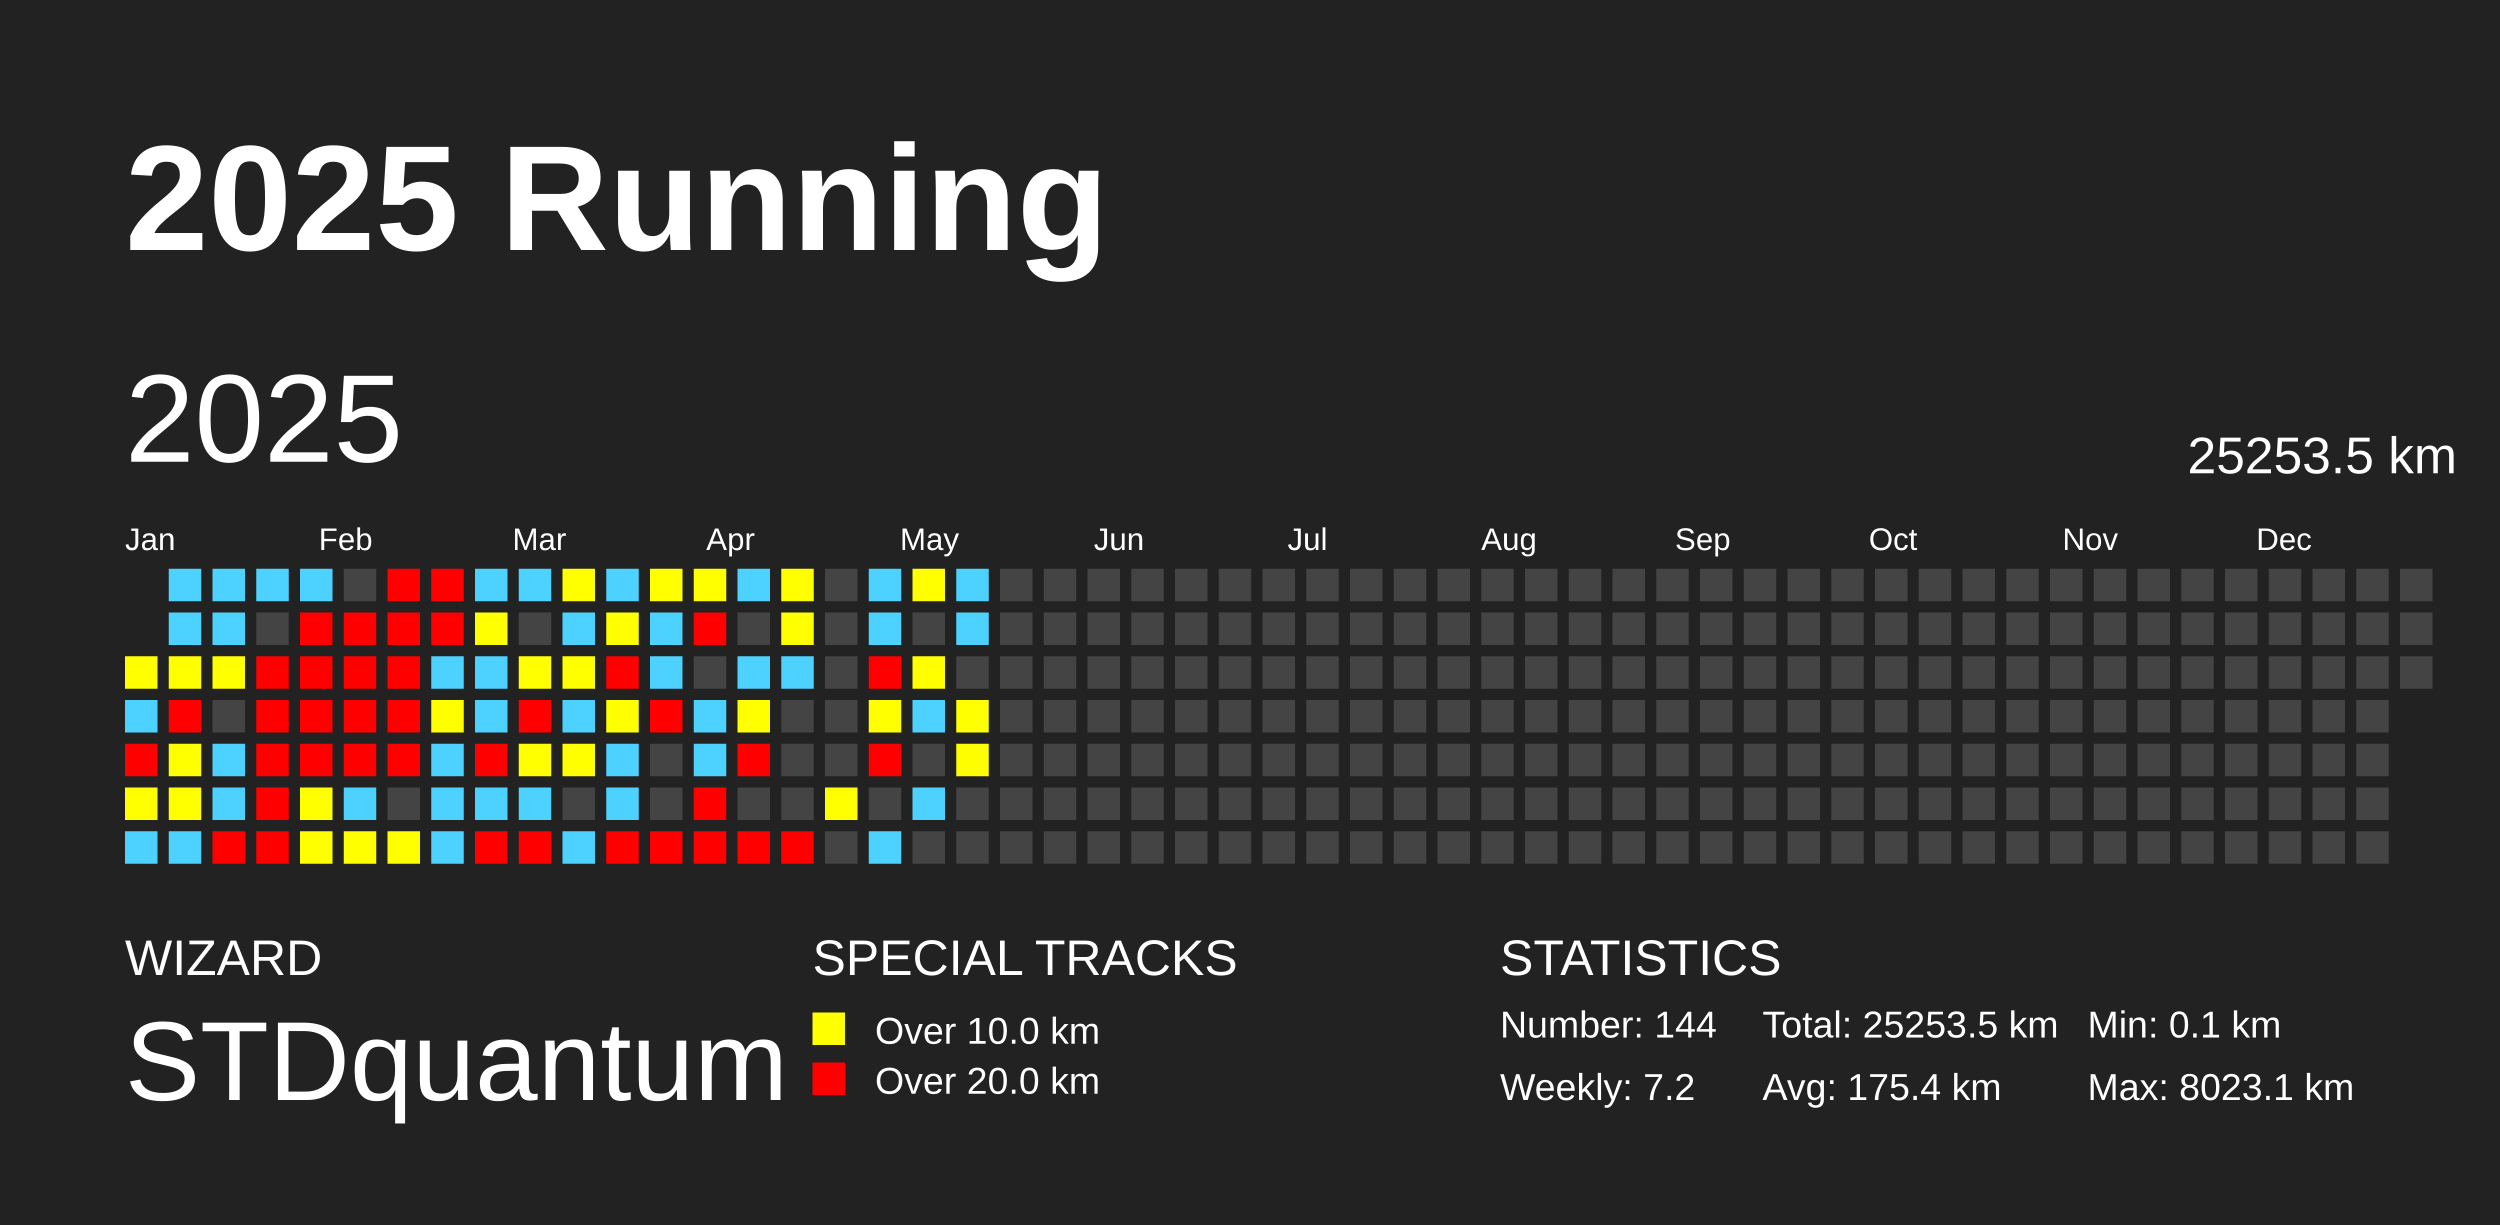
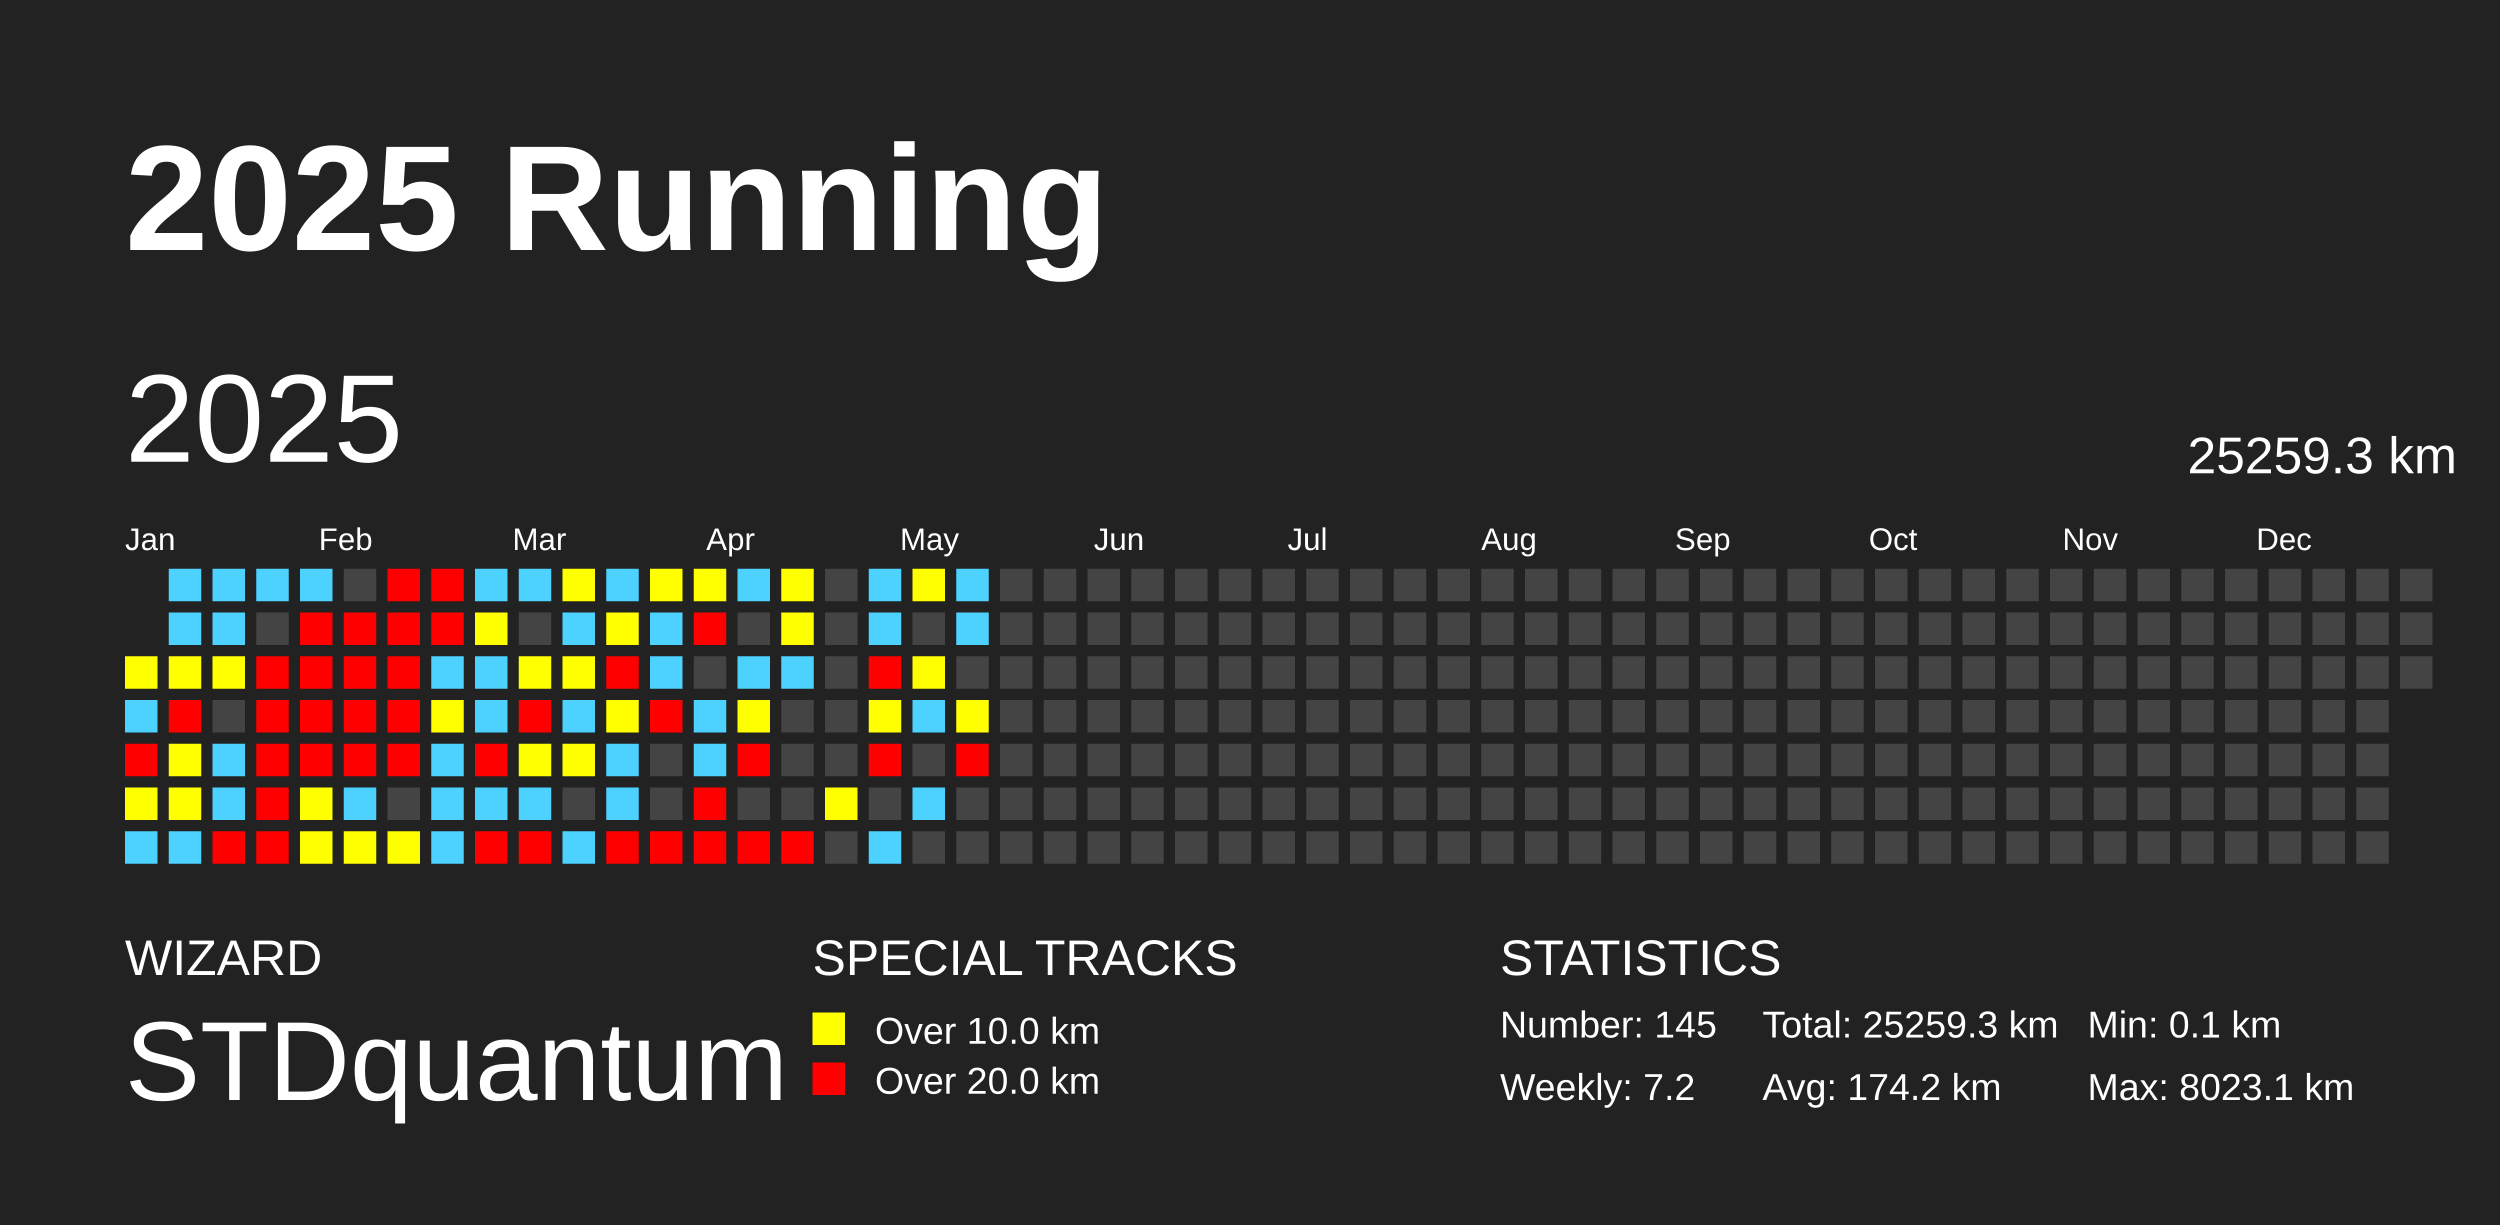
<svg xmlns="http://www.w3.org/2000/svg" baseProfile="full" height="98mm" version="1.1" viewBox="0,0,200,98" width="200mm">
  <defs />
  <rect fill="#222222" height="98" width="200" x="0" y="0" />
  <text fill="#FFFFFF" style="font-size:12px; font-family:Arial; font-weight:bold;" x="10" y="20">2025 Running</text>
  <text fill="#FFFFFF" style="font-size:4px; font-family:Arial" x="10" y="78">WIZARD</text>
  <text fill="#FFFFFF" style="font-size:9px; font-family:Arial" x="10" y="88">STDquantum</text>
  <text fill="#FFFFFF" style="font-size:4px; font-family:Arial" x="65" y="78">SPECIAL TRACKS</text>
  <rect fill="yellow" height="2.6" width="2.6" x="65" y="81" />
  <text fill="#FFFFFF" style="font-size:3px; font-family:Arial" x="70" y="83.5">Over 10.0 km</text>
  <rect fill="red" height="2.6" width="2.6" x="65" y="85" />
  <text fill="#FFFFFF" style="font-size:3px; font-family:Arial" x="70" y="87.5">Over 20.0 km</text>
  <text fill="#FFFFFF" style="font-size:4px; font-family:Arial" x="120" y="78">STATISTICS</text>
-   <text fill="#FFFFFF" style="font-size:3px; font-family:Arial" x="120" y="83">Number: 144</text>
+   <text fill="#FFFFFF" style="font-size:3px; font-family:Arial" x="120" y="83">Number: 145</text>
  <text fill="#FFFFFF" style="font-size:3px; font-family:Arial" x="120" y="88">Weekly: 7.2</text>
-   <text fill="#FFFFFF" style="font-size:3px; font-family:Arial" x="141" y="83">Total: 25253.5 km</text>
-   <text fill="#FFFFFF" style="font-size:3px; font-family:Arial" x="141" y="88">Avg: 175.4 km</text>
+   <text fill="#FFFFFF" style="font-size:3px; font-family:Arial" x="141" y="83">Total: 25259.3 km</text>
+   <text fill="#FFFFFF" style="font-size:3px; font-family:Arial" x="141" y="88">Avg: 174.2 km</text>
  <text fill="#FFFFFF" style="font-size:3px; font-family:Arial" x="167" y="83">Min: 0.1 km</text>
  <text fill="#FFFFFF" style="font-size:3px; font-family:Arial" x="167" y="88">Max: 8023.1 km</text>
  <text dominant-baseline="hanging" fill="#FFFFFF" style="font-size:10.0px; font-family:Arial;" x="10" y="30">2025</text>
-   <text dominant-baseline="hanging" fill="#FFFFFF" style="font-size:4.125px; font-family:Arial;" x="175" y="35">25253.5 km</text>
+   <text dominant-baseline="hanging" fill="#FFFFFF" style="font-size:4.125px; font-family:Arial;" x="175" y="35">25259.3 km</text>
  <text fill="#FFFFFF" style="font-size:2.5px; font-family:Arial" x="10.0" y="44">Jan</text>
  <text fill="#FFFFFF" style="font-size:2.5px; font-family:Arial" x="25.5" y="44">Feb</text>
  <text fill="#FFFFFF" style="font-size:2.5px; font-family:Arial" x="41.0" y="44">Mar</text>
  <text fill="#FFFFFF" style="font-size:2.5px; font-family:Arial" x="56.5" y="44">Apr</text>
  <text fill="#FFFFFF" style="font-size:2.5px; font-family:Arial" x="72.0" y="44">May</text>
  <text fill="#FFFFFF" style="font-size:2.5px; font-family:Arial" x="87.5" y="44">Jun</text>
  <text fill="#FFFFFF" style="font-size:2.5px; font-family:Arial" x="103.0" y="44">Jul</text>
  <text fill="#FFFFFF" style="font-size:2.5px; font-family:Arial" x="118.5" y="44">Aug</text>
  <text fill="#FFFFFF" style="font-size:2.5px; font-family:Arial" x="134.0" y="44">Sep</text>
  <text fill="#FFFFFF" style="font-size:2.5px; font-family:Arial" x="149.5" y="44">Oct</text>
  <text fill="#FFFFFF" style="font-size:2.5px; font-family:Arial" x="165.0" y="44">Nov</text>
  <text fill="#FFFFFF" style="font-size:2.5px; font-family:Arial" x="180.5" y="44">Dec</text>
  <rect fill="#ffff00" height="2.6" width="2.6" x="10.0" y="52.5" />
  <rect fill="#4dd2ff" height="2.6" width="2.6" x="10.0" y="56.0" />
  <rect fill="red" height="2.6" width="2.6" x="10.0" y="59.5" />
  <rect fill="#ffff00" height="2.6" width="2.6" x="10.0" y="63.0" />
  <rect fill="#4dd2ff" height="2.6" width="2.6" x="10.0" y="66.5" />
  <rect fill="#4dd2ff" height="2.6" width="2.6" x="13.5" y="45.5" />
  <rect fill="#4dd2ff" height="2.6" width="2.6" x="13.5" y="49.0" />
  <rect fill="#ffff00" height="2.6" width="2.6" x="13.5" y="52.5" />
  <rect fill="red" height="2.6" width="2.6" x="13.5" y="56.0" />
  <rect fill="#ffff00" height="2.6" width="2.6" x="13.5" y="59.5" />
  <rect fill="#ffff00" height="2.6" width="2.6" x="13.5" y="63.0" />
  <rect fill="#4dd2ff" height="2.6" width="2.6" x="13.5" y="66.5" />
  <rect fill="#4dd2ff" height="2.6" width="2.6" x="17.0" y="45.5" />
  <rect fill="#4dd2ff" height="2.6" width="2.6" x="17.0" y="49.0" />
  <rect fill="#ffff00" height="2.6" width="2.6" x="17.0" y="52.5" />
  <rect fill="#444444" height="2.6" width="2.6" x="17.0" y="56.0" />
  <rect fill="#4dd2ff" height="2.6" width="2.6" x="17.0" y="59.5" />
  <rect fill="#4dd2ff" height="2.6" width="2.6" x="17.0" y="63.0" />
  <rect fill="red" height="2.6" width="2.6" x="17.0" y="66.5" />
  <rect fill="#4dd2ff" height="2.6" width="2.6" x="20.5" y="45.5" />
  <rect fill="#444444" height="2.6" width="2.6" x="20.5" y="49.0" />
  <rect fill="red" height="2.6" width="2.6" x="20.5" y="52.5" />
  <rect fill="red" height="2.6" width="2.6" x="20.5" y="56.0" />
  <rect fill="red" height="2.6" width="2.6" x="20.5" y="59.5" />
  <rect fill="red" height="2.6" width="2.6" x="20.5" y="63.0" />
  <rect fill="red" height="2.6" width="2.6" x="20.5" y="66.5" />
  <rect fill="#4dd2ff" height="2.6" width="2.6" x="24.0" y="45.5" />
  <rect fill="red" height="2.6" width="2.6" x="24.0" y="49.0" />
  <rect fill="red" height="2.6" width="2.6" x="24.0" y="52.5" />
  <rect fill="red" height="2.6" width="2.6" x="24.0" y="56.0" />
  <rect fill="red" height="2.6" width="2.6" x="24.0" y="59.5" />
  <rect fill="#ffff00" height="2.6" width="2.6" x="24.0" y="63.0" />
  <rect fill="#ffff00" height="2.6" width="2.6" x="24.0" y="66.5" />
  <rect fill="#444444" height="2.6" width="2.6" x="27.5" y="45.5" />
  <rect fill="red" height="2.6" width="2.6" x="27.5" y="49.0" />
  <rect fill="red" height="2.6" width="2.6" x="27.5" y="52.5" />
  <rect fill="red" height="2.6" width="2.6" x="27.5" y="56.0" />
  <rect fill="red" height="2.6" width="2.6" x="27.5" y="59.5" />
  <rect fill="#4dd2ff" height="2.6" width="2.6" x="27.5" y="63.0" />
  <rect fill="#ffff00" height="2.6" width="2.6" x="27.5" y="66.5" />
  <rect fill="red" height="2.6" width="2.6" x="31.0" y="45.5" />
  <rect fill="red" height="2.6" width="2.6" x="31.0" y="49.0" />
  <rect fill="red" height="2.6" width="2.6" x="31.0" y="52.5" />
  <rect fill="red" height="2.6" width="2.6" x="31.0" y="56.0" />
  <rect fill="red" height="2.6" width="2.6" x="31.0" y="59.5" />
  <rect fill="#444444" height="2.6" width="2.6" x="31.0" y="63.0" />
  <rect fill="#ffff00" height="2.6" width="2.6" x="31.0" y="66.5" />
  <rect fill="red" height="2.6" width="2.6" x="34.5" y="45.5" />
  <rect fill="red" height="2.6" width="2.6" x="34.5" y="49.0" />
  <rect fill="#4dd2ff" height="2.6" width="2.6" x="34.5" y="52.5" />
  <rect fill="#ffff00" height="2.6" width="2.6" x="34.5" y="56.0" />
  <rect fill="#4dd2ff" height="2.6" width="2.6" x="34.5" y="59.5" />
  <rect fill="#4dd2ff" height="2.6" width="2.6" x="34.5" y="63.0" />
  <rect fill="#4dd2ff" height="2.6" width="2.6" x="34.5" y="66.5" />
  <rect fill="#4dd2ff" height="2.6" width="2.6" x="38.0" y="45.5" />
  <rect fill="#ffff00" height="2.6" width="2.6" x="38.0" y="49.0" />
  <rect fill="#4dd2ff" height="2.6" width="2.6" x="38.0" y="52.5" />
  <rect fill="#4dd2ff" height="2.6" width="2.6" x="38.0" y="56.0" />
  <rect fill="red" height="2.6" width="2.6" x="38.0" y="59.5" />
  <rect fill="#4dd2ff" height="2.6" width="2.6" x="38.0" y="63.0" />
  <rect fill="red" height="2.6" width="2.6" x="38.0" y="66.5" />
  <rect fill="#4dd2ff" height="2.6" width="2.6" x="41.5" y="45.5" />
  <rect fill="#444444" height="2.6" width="2.6" x="41.5" y="49.0" />
  <rect fill="#ffff00" height="2.6" width="2.6" x="41.5" y="52.5" />
  <rect fill="red" height="2.6" width="2.6" x="41.5" y="56.0" />
  <rect fill="#ffff00" height="2.6" width="2.6" x="41.5" y="59.5" />
  <rect fill="#4dd2ff" height="2.6" width="2.6" x="41.5" y="63.0" />
  <rect fill="red" height="2.6" width="2.6" x="41.5" y="66.5" />
  <rect fill="#ffff00" height="2.6" width="2.6" x="45.0" y="45.5" />
  <rect fill="#4dd2ff" height="2.6" width="2.6" x="45.0" y="49.0" />
  <rect fill="#ffff00" height="2.6" width="2.6" x="45.0" y="52.5" />
  <rect fill="#4dd2ff" height="2.6" width="2.6" x="45.0" y="56.0" />
  <rect fill="#ffff00" height="2.6" width="2.6" x="45.0" y="59.5" />
  <rect fill="#444444" height="2.6" width="2.6" x="45.0" y="63.0" />
  <rect fill="#4dd2ff" height="2.6" width="2.6" x="45.0" y="66.5" />
  <rect fill="#4dd2ff" height="2.6" width="2.6" x="48.5" y="45.5" />
  <rect fill="#ffff00" height="2.6" width="2.6" x="48.5" y="49.0" />
  <rect fill="red" height="2.6" width="2.6" x="48.5" y="52.5" />
  <rect fill="#ffff00" height="2.6" width="2.6" x="48.5" y="56.0" />
  <rect fill="#4dd2ff" height="2.6" width="2.6" x="48.5" y="59.5" />
  <rect fill="#4dd2ff" height="2.6" width="2.6" x="48.5" y="63.0" />
  <rect fill="red" height="2.6" width="2.6" x="48.5" y="66.5" />
  <rect fill="#ffff00" height="2.6" width="2.6" x="52.0" y="45.5" />
  <rect fill="#4dd2ff" height="2.6" width="2.6" x="52.0" y="49.0" />
  <rect fill="#4dd2ff" height="2.6" width="2.6" x="52.0" y="52.5" />
  <rect fill="red" height="2.6" width="2.6" x="52.0" y="56.0" />
  <rect fill="#444444" height="2.6" width="2.6" x="52.0" y="59.5" />
  <rect fill="#444444" height="2.6" width="2.6" x="52.0" y="63.0" />
  <rect fill="red" height="2.6" width="2.6" x="52.0" y="66.5" />
  <rect fill="#ffff00" height="2.6" width="2.6" x="55.5" y="45.5" />
  <rect fill="red" height="2.6" width="2.6" x="55.5" y="49.0" />
  <rect fill="#444444" height="2.6" width="2.6" x="55.5" y="52.5" />
  <rect fill="#4dd2ff" height="2.6" width="2.6" x="55.5" y="56.0" />
  <rect fill="#4dd2ff" height="2.6" width="2.6" x="55.5" y="59.5" />
  <rect fill="red" height="2.6" width="2.6" x="55.5" y="63.0" />
  <rect fill="red" height="2.6" width="2.6" x="55.5" y="66.5" />
  <rect fill="#4dd2ff" height="2.6" width="2.6" x="59.0" y="45.5" />
  <rect fill="#444444" height="2.6" width="2.6" x="59.0" y="49.0" />
  <rect fill="#4dd2ff" height="2.6" width="2.6" x="59.0" y="52.5" />
  <rect fill="#ffff00" height="2.6" width="2.6" x="59.0" y="56.0" />
  <rect fill="red" height="2.6" width="2.6" x="59.0" y="59.5" />
  <rect fill="#444444" height="2.6" width="2.6" x="59.0" y="63.0" />
  <rect fill="red" height="2.6" width="2.6" x="59.0" y="66.5" />
  <rect fill="#ffff00" height="2.6" width="2.6" x="62.5" y="45.5" />
  <rect fill="#ffff00" height="2.6" width="2.6" x="62.5" y="49.0" />
  <rect fill="#4dd2ff" height="2.6" width="2.6" x="62.5" y="52.5" />
  <rect fill="#444444" height="2.6" width="2.6" x="62.5" y="56.0" />
  <rect fill="#444444" height="2.6" width="2.6" x="62.5" y="59.5" />
  <rect fill="#444444" height="2.6" width="2.6" x="62.5" y="63.0" />
  <rect fill="red" height="2.6" width="2.6" x="62.5" y="66.5" />
  <rect fill="#444444" height="2.6" width="2.6" x="66.0" y="45.5" />
  <rect fill="#444444" height="2.6" width="2.6" x="66.0" y="49.0" />
  <rect fill="#444444" height="2.6" width="2.6" x="66.0" y="52.5" />
  <rect fill="#444444" height="2.6" width="2.6" x="66.0" y="56.0" />
  <rect fill="#444444" height="2.6" width="2.6" x="66.0" y="59.5" />
  <rect fill="#ffff00" height="2.6" width="2.6" x="66.0" y="63.0" />
  <rect fill="#444444" height="2.6" width="2.6" x="66.0" y="66.5" />
  <rect fill="#4dd2ff" height="2.6" width="2.6" x="69.5" y="45.5" />
  <rect fill="#4dd2ff" height="2.6" width="2.6" x="69.5" y="49.0" />
  <rect fill="red" height="2.6" width="2.6" x="69.5" y="52.5" />
  <rect fill="#ffff00" height="2.6" width="2.6" x="69.5" y="56.0" />
  <rect fill="red" height="2.6" width="2.6" x="69.5" y="59.5" />
  <rect fill="#444444" height="2.6" width="2.6" x="69.5" y="63.0" />
  <rect fill="#4dd2ff" height="2.6" width="2.6" x="69.5" y="66.5" />
  <rect fill="#ffff00" height="2.6" width="2.6" x="73.0" y="45.5" />
  <rect fill="#444444" height="2.6" width="2.6" x="73.0" y="49.0" />
  <rect fill="#ffff00" height="2.6" width="2.6" x="73.0" y="52.5" />
  <rect fill="#4dd2ff" height="2.6" width="2.6" x="73.0" y="56.0" />
  <rect fill="#444444" height="2.6" width="2.6" x="73.0" y="59.5" />
  <rect fill="#4dd2ff" height="2.6" width="2.6" x="73.0" y="63.0" />
  <rect fill="#444444" height="2.6" width="2.6" x="73.0" y="66.5" />
  <rect fill="#4dd2ff" height="2.6" width="2.6" x="76.5" y="45.5" />
  <rect fill="#4dd2ff" height="2.6" width="2.6" x="76.5" y="49.0" />
  <rect fill="#444444" height="2.6" width="2.6" x="76.5" y="52.5" />
  <rect fill="#ffff00" height="2.6" width="2.6" x="76.5" y="56.0" />
-   <rect fill="#fffe00" height="2.6" width="2.6" x="76.5" y="59.5" />
+   <rect fill="red" height="2.6" width="2.6" x="76.5" y="59.5" />
  <rect fill="#444444" height="2.6" width="2.6" x="76.5" y="63.0" />
  <rect fill="#444444" height="2.6" width="2.6" x="76.5" y="66.5" />
  <rect fill="#444444" height="2.6" width="2.6" x="80.0" y="45.5" />
  <rect fill="#444444" height="2.6" width="2.6" x="80.0" y="49.0" />
  <rect fill="#444444" height="2.6" width="2.6" x="80.0" y="52.5" />
  <rect fill="#444444" height="2.6" width="2.6" x="80.0" y="56.0" />
  <rect fill="#444444" height="2.6" width="2.6" x="80.0" y="59.5" />
  <rect fill="#444444" height="2.6" width="2.6" x="80.0" y="63.0" />
  <rect fill="#444444" height="2.6" width="2.6" x="80.0" y="66.5" />
  <rect fill="#444444" height="2.6" width="2.6" x="83.5" y="45.5" />
  <rect fill="#444444" height="2.6" width="2.6" x="83.5" y="49.0" />
  <rect fill="#444444" height="2.6" width="2.6" x="83.5" y="52.5" />
  <rect fill="#444444" height="2.6" width="2.6" x="83.5" y="56.0" />
  <rect fill="#444444" height="2.6" width="2.6" x="83.5" y="59.5" />
  <rect fill="#444444" height="2.6" width="2.6" x="83.5" y="63.0" />
  <rect fill="#444444" height="2.6" width="2.6" x="83.5" y="66.5" />
  <rect fill="#444444" height="2.6" width="2.6" x="87.0" y="45.5" />
  <rect fill="#444444" height="2.6" width="2.6" x="87.0" y="49.0" />
  <rect fill="#444444" height="2.6" width="2.6" x="87.0" y="52.5" />
  <rect fill="#444444" height="2.6" width="2.6" x="87.0" y="56.0" />
  <rect fill="#444444" height="2.6" width="2.6" x="87.0" y="59.5" />
  <rect fill="#444444" height="2.6" width="2.6" x="87.0" y="63.0" />
  <rect fill="#444444" height="2.6" width="2.6" x="87.0" y="66.5" />
  <rect fill="#444444" height="2.6" width="2.6" x="90.5" y="45.5" />
  <rect fill="#444444" height="2.6" width="2.6" x="90.5" y="49.0" />
  <rect fill="#444444" height="2.6" width="2.6" x="90.5" y="52.5" />
  <rect fill="#444444" height="2.6" width="2.6" x="90.5" y="56.0" />
  <rect fill="#444444" height="2.6" width="2.6" x="90.5" y="59.5" />
  <rect fill="#444444" height="2.6" width="2.6" x="90.5" y="63.0" />
  <rect fill="#444444" height="2.6" width="2.6" x="90.5" y="66.5" />
  <rect fill="#444444" height="2.6" width="2.6" x="94.0" y="45.5" />
  <rect fill="#444444" height="2.6" width="2.6" x="94.0" y="49.0" />
  <rect fill="#444444" height="2.6" width="2.6" x="94.0" y="52.5" />
  <rect fill="#444444" height="2.6" width="2.6" x="94.0" y="56.0" />
  <rect fill="#444444" height="2.6" width="2.6" x="94.0" y="59.5" />
  <rect fill="#444444" height="2.6" width="2.6" x="94.0" y="63.0" />
  <rect fill="#444444" height="2.6" width="2.6" x="94.0" y="66.5" />
  <rect fill="#444444" height="2.6" width="2.6" x="97.5" y="45.5" />
  <rect fill="#444444" height="2.6" width="2.6" x="97.5" y="49.0" />
  <rect fill="#444444" height="2.6" width="2.6" x="97.5" y="52.5" />
  <rect fill="#444444" height="2.6" width="2.6" x="97.5" y="56.0" />
  <rect fill="#444444" height="2.6" width="2.6" x="97.5" y="59.5" />
  <rect fill="#444444" height="2.6" width="2.6" x="97.5" y="63.0" />
  <rect fill="#444444" height="2.6" width="2.6" x="97.5" y="66.5" />
  <rect fill="#444444" height="2.6" width="2.6" x="101.0" y="45.5" />
  <rect fill="#444444" height="2.6" width="2.6" x="101.0" y="49.0" />
  <rect fill="#444444" height="2.6" width="2.6" x="101.0" y="52.5" />
  <rect fill="#444444" height="2.6" width="2.6" x="101.0" y="56.0" />
  <rect fill="#444444" height="2.6" width="2.6" x="101.0" y="59.5" />
  <rect fill="#444444" height="2.6" width="2.6" x="101.0" y="63.0" />
  <rect fill="#444444" height="2.6" width="2.6" x="101.0" y="66.5" />
  <rect fill="#444444" height="2.6" width="2.6" x="104.5" y="45.5" />
  <rect fill="#444444" height="2.6" width="2.6" x="104.5" y="49.0" />
  <rect fill="#444444" height="2.6" width="2.6" x="104.5" y="52.5" />
  <rect fill="#444444" height="2.6" width="2.6" x="104.5" y="56.0" />
  <rect fill="#444444" height="2.6" width="2.6" x="104.5" y="59.5" />
  <rect fill="#444444" height="2.6" width="2.6" x="104.5" y="63.0" />
  <rect fill="#444444" height="2.6" width="2.6" x="104.5" y="66.5" />
  <rect fill="#444444" height="2.6" width="2.6" x="108.0" y="45.5" />
  <rect fill="#444444" height="2.6" width="2.6" x="108.0" y="49.0" />
  <rect fill="#444444" height="2.6" width="2.6" x="108.0" y="52.5" />
  <rect fill="#444444" height="2.6" width="2.6" x="108.0" y="56.0" />
  <rect fill="#444444" height="2.6" width="2.6" x="108.0" y="59.5" />
  <rect fill="#444444" height="2.6" width="2.6" x="108.0" y="63.0" />
  <rect fill="#444444" height="2.6" width="2.6" x="108.0" y="66.5" />
  <rect fill="#444444" height="2.6" width="2.6" x="111.5" y="45.5" />
  <rect fill="#444444" height="2.6" width="2.6" x="111.5" y="49.0" />
  <rect fill="#444444" height="2.6" width="2.6" x="111.5" y="52.5" />
  <rect fill="#444444" height="2.6" width="2.6" x="111.5" y="56.0" />
  <rect fill="#444444" height="2.6" width="2.6" x="111.5" y="59.5" />
  <rect fill="#444444" height="2.6" width="2.6" x="111.5" y="63.0" />
  <rect fill="#444444" height="2.6" width="2.6" x="111.5" y="66.5" />
  <rect fill="#444444" height="2.6" width="2.6" x="115.0" y="45.5" />
  <rect fill="#444444" height="2.6" width="2.6" x="115.0" y="49.0" />
  <rect fill="#444444" height="2.6" width="2.6" x="115.0" y="52.5" />
  <rect fill="#444444" height="2.6" width="2.6" x="115.0" y="56.0" />
  <rect fill="#444444" height="2.6" width="2.6" x="115.0" y="59.5" />
  <rect fill="#444444" height="2.6" width="2.6" x="115.0" y="63.0" />
  <rect fill="#444444" height="2.6" width="2.6" x="115.0" y="66.5" />
  <rect fill="#444444" height="2.6" width="2.6" x="118.5" y="45.5" />
  <rect fill="#444444" height="2.6" width="2.6" x="118.5" y="49.0" />
  <rect fill="#444444" height="2.6" width="2.6" x="118.5" y="52.5" />
  <rect fill="#444444" height="2.6" width="2.6" x="118.5" y="56.0" />
  <rect fill="#444444" height="2.6" width="2.6" x="118.5" y="59.5" />
  <rect fill="#444444" height="2.6" width="2.6" x="118.5" y="63.0" />
  <rect fill="#444444" height="2.6" width="2.6" x="118.5" y="66.5" />
  <rect fill="#444444" height="2.6" width="2.6" x="122.0" y="45.5" />
  <rect fill="#444444" height="2.6" width="2.6" x="122.0" y="49.0" />
  <rect fill="#444444" height="2.6" width="2.6" x="122.0" y="52.5" />
  <rect fill="#444444" height="2.6" width="2.6" x="122.0" y="56.0" />
  <rect fill="#444444" height="2.6" width="2.6" x="122.0" y="59.5" />
  <rect fill="#444444" height="2.6" width="2.6" x="122.0" y="63.0" />
  <rect fill="#444444" height="2.6" width="2.6" x="122.0" y="66.5" />
  <rect fill="#444444" height="2.6" width="2.6" x="125.5" y="45.5" />
  <rect fill="#444444" height="2.6" width="2.6" x="125.5" y="49.0" />
  <rect fill="#444444" height="2.6" width="2.6" x="125.5" y="52.5" />
  <rect fill="#444444" height="2.6" width="2.6" x="125.5" y="56.0" />
  <rect fill="#444444" height="2.6" width="2.6" x="125.5" y="59.5" />
  <rect fill="#444444" height="2.6" width="2.6" x="125.5" y="63.0" />
  <rect fill="#444444" height="2.6" width="2.6" x="125.5" y="66.5" />
  <rect fill="#444444" height="2.6" width="2.6" x="129.0" y="45.5" />
  <rect fill="#444444" height="2.6" width="2.6" x="129.0" y="49.0" />
  <rect fill="#444444" height="2.6" width="2.6" x="129.0" y="52.5" />
  <rect fill="#444444" height="2.6" width="2.6" x="129.0" y="56.0" />
  <rect fill="#444444" height="2.6" width="2.6" x="129.0" y="59.5" />
  <rect fill="#444444" height="2.6" width="2.6" x="129.0" y="63.0" />
  <rect fill="#444444" height="2.6" width="2.6" x="129.0" y="66.5" />
  <rect fill="#444444" height="2.6" width="2.6" x="132.5" y="45.5" />
  <rect fill="#444444" height="2.6" width="2.6" x="132.5" y="49.0" />
  <rect fill="#444444" height="2.6" width="2.6" x="132.5" y="52.5" />
  <rect fill="#444444" height="2.6" width="2.6" x="132.5" y="56.0" />
  <rect fill="#444444" height="2.6" width="2.6" x="132.5" y="59.5" />
  <rect fill="#444444" height="2.6" width="2.6" x="132.5" y="63.0" />
  <rect fill="#444444" height="2.6" width="2.6" x="132.5" y="66.5" />
  <rect fill="#444444" height="2.6" width="2.6" x="136.0" y="45.5" />
  <rect fill="#444444" height="2.6" width="2.6" x="136.0" y="49.0" />
  <rect fill="#444444" height="2.6" width="2.6" x="136.0" y="52.5" />
  <rect fill="#444444" height="2.6" width="2.6" x="136.0" y="56.0" />
  <rect fill="#444444" height="2.6" width="2.6" x="136.0" y="59.5" />
  <rect fill="#444444" height="2.6" width="2.6" x="136.0" y="63.0" />
  <rect fill="#444444" height="2.6" width="2.6" x="136.0" y="66.5" />
  <rect fill="#444444" height="2.6" width="2.6" x="139.5" y="45.5" />
  <rect fill="#444444" height="2.6" width="2.6" x="139.5" y="49.0" />
  <rect fill="#444444" height="2.6" width="2.6" x="139.5" y="52.5" />
  <rect fill="#444444" height="2.6" width="2.6" x="139.5" y="56.0" />
  <rect fill="#444444" height="2.6" width="2.6" x="139.5" y="59.5" />
  <rect fill="#444444" height="2.6" width="2.6" x="139.5" y="63.0" />
  <rect fill="#444444" height="2.6" width="2.6" x="139.5" y="66.5" />
  <rect fill="#444444" height="2.6" width="2.6" x="143.0" y="45.5" />
  <rect fill="#444444" height="2.6" width="2.6" x="143.0" y="49.0" />
  <rect fill="#444444" height="2.6" width="2.6" x="143.0" y="52.5" />
  <rect fill="#444444" height="2.6" width="2.6" x="143.0" y="56.0" />
  <rect fill="#444444" height="2.6" width="2.6" x="143.0" y="59.5" />
  <rect fill="#444444" height="2.6" width="2.6" x="143.0" y="63.0" />
  <rect fill="#444444" height="2.6" width="2.6" x="143.0" y="66.5" />
  <rect fill="#444444" height="2.6" width="2.6" x="146.5" y="45.5" />
  <rect fill="#444444" height="2.6" width="2.6" x="146.5" y="49.0" />
  <rect fill="#444444" height="2.6" width="2.6" x="146.5" y="52.5" />
  <rect fill="#444444" height="2.6" width="2.6" x="146.5" y="56.0" />
  <rect fill="#444444" height="2.6" width="2.6" x="146.5" y="59.5" />
  <rect fill="#444444" height="2.6" width="2.6" x="146.5" y="63.0" />
  <rect fill="#444444" height="2.6" width="2.6" x="146.5" y="66.5" />
  <rect fill="#444444" height="2.6" width="2.6" x="150.0" y="45.5" />
  <rect fill="#444444" height="2.6" width="2.6" x="150.0" y="49.0" />
  <rect fill="#444444" height="2.6" width="2.6" x="150.0" y="52.5" />
  <rect fill="#444444" height="2.6" width="2.6" x="150.0" y="56.0" />
  <rect fill="#444444" height="2.6" width="2.6" x="150.0" y="59.5" />
  <rect fill="#444444" height="2.6" width="2.6" x="150.0" y="63.0" />
  <rect fill="#444444" height="2.6" width="2.6" x="150.0" y="66.5" />
  <rect fill="#444444" height="2.6" width="2.6" x="153.5" y="45.5" />
  <rect fill="#444444" height="2.6" width="2.6" x="153.5" y="49.0" />
  <rect fill="#444444" height="2.6" width="2.6" x="153.5" y="52.5" />
  <rect fill="#444444" height="2.6" width="2.6" x="153.5" y="56.0" />
  <rect fill="#444444" height="2.6" width="2.6" x="153.5" y="59.5" />
  <rect fill="#444444" height="2.6" width="2.6" x="153.5" y="63.0" />
  <rect fill="#444444" height="2.6" width="2.6" x="153.5" y="66.5" />
  <rect fill="#444444" height="2.6" width="2.6" x="157.0" y="45.5" />
  <rect fill="#444444" height="2.6" width="2.6" x="157.0" y="49.0" />
  <rect fill="#444444" height="2.6" width="2.6" x="157.0" y="52.5" />
  <rect fill="#444444" height="2.6" width="2.6" x="157.0" y="56.0" />
  <rect fill="#444444" height="2.6" width="2.6" x="157.0" y="59.5" />
  <rect fill="#444444" height="2.6" width="2.6" x="157.0" y="63.0" />
  <rect fill="#444444" height="2.6" width="2.6" x="157.0" y="66.5" />
  <rect fill="#444444" height="2.6" width="2.6" x="160.5" y="45.5" />
  <rect fill="#444444" height="2.6" width="2.6" x="160.5" y="49.0" />
  <rect fill="#444444" height="2.6" width="2.6" x="160.5" y="52.5" />
  <rect fill="#444444" height="2.6" width="2.6" x="160.5" y="56.0" />
  <rect fill="#444444" height="2.6" width="2.6" x="160.5" y="59.5" />
  <rect fill="#444444" height="2.6" width="2.6" x="160.5" y="63.0" />
  <rect fill="#444444" height="2.6" width="2.6" x="160.5" y="66.5" />
  <rect fill="#444444" height="2.6" width="2.6" x="164.0" y="45.5" />
  <rect fill="#444444" height="2.6" width="2.6" x="164.0" y="49.0" />
  <rect fill="#444444" height="2.6" width="2.6" x="164.0" y="52.5" />
  <rect fill="#444444" height="2.6" width="2.6" x="164.0" y="56.0" />
  <rect fill="#444444" height="2.6" width="2.6" x="164.0" y="59.5" />
  <rect fill="#444444" height="2.6" width="2.6" x="164.0" y="63.0" />
  <rect fill="#444444" height="2.6" width="2.6" x="164.0" y="66.5" />
  <rect fill="#444444" height="2.6" width="2.6" x="167.5" y="45.5" />
  <rect fill="#444444" height="2.6" width="2.6" x="167.5" y="49.0" />
  <rect fill="#444444" height="2.6" width="2.6" x="167.5" y="52.5" />
  <rect fill="#444444" height="2.6" width="2.6" x="167.5" y="56.0" />
  <rect fill="#444444" height="2.6" width="2.6" x="167.5" y="59.5" />
  <rect fill="#444444" height="2.6" width="2.6" x="167.5" y="63.0" />
  <rect fill="#444444" height="2.6" width="2.6" x="167.5" y="66.5" />
  <rect fill="#444444" height="2.6" width="2.6" x="171.0" y="45.5" />
  <rect fill="#444444" height="2.6" width="2.6" x="171.0" y="49.0" />
  <rect fill="#444444" height="2.6" width="2.6" x="171.0" y="52.5" />
  <rect fill="#444444" height="2.6" width="2.6" x="171.0" y="56.0" />
  <rect fill="#444444" height="2.6" width="2.6" x="171.0" y="59.5" />
  <rect fill="#444444" height="2.6" width="2.6" x="171.0" y="63.0" />
  <rect fill="#444444" height="2.6" width="2.6" x="171.0" y="66.5" />
  <rect fill="#444444" height="2.6" width="2.6" x="174.5" y="45.5" />
  <rect fill="#444444" height="2.6" width="2.6" x="174.5" y="49.0" />
  <rect fill="#444444" height="2.6" width="2.6" x="174.5" y="52.5" />
  <rect fill="#444444" height="2.6" width="2.6" x="174.5" y="56.0" />
  <rect fill="#444444" height="2.6" width="2.6" x="174.5" y="59.5" />
  <rect fill="#444444" height="2.6" width="2.6" x="174.5" y="63.0" />
  <rect fill="#444444" height="2.6" width="2.6" x="174.5" y="66.5" />
  <rect fill="#444444" height="2.6" width="2.6" x="178.0" y="45.5" />
  <rect fill="#444444" height="2.6" width="2.6" x="178.0" y="49.0" />
  <rect fill="#444444" height="2.6" width="2.6" x="178.0" y="52.5" />
  <rect fill="#444444" height="2.6" width="2.6" x="178.0" y="56.0" />
  <rect fill="#444444" height="2.6" width="2.6" x="178.0" y="59.5" />
  <rect fill="#444444" height="2.6" width="2.6" x="178.0" y="63.0" />
  <rect fill="#444444" height="2.6" width="2.6" x="178.0" y="66.5" />
  <rect fill="#444444" height="2.6" width="2.6" x="181.5" y="45.5" />
  <rect fill="#444444" height="2.6" width="2.6" x="181.5" y="49.0" />
  <rect fill="#444444" height="2.6" width="2.6" x="181.5" y="52.5" />
  <rect fill="#444444" height="2.6" width="2.6" x="181.5" y="56.0" />
  <rect fill="#444444" height="2.6" width="2.6" x="181.5" y="59.5" />
  <rect fill="#444444" height="2.6" width="2.6" x="181.5" y="63.0" />
  <rect fill="#444444" height="2.6" width="2.6" x="181.5" y="66.5" />
  <rect fill="#444444" height="2.6" width="2.6" x="185.0" y="45.5" />
  <rect fill="#444444" height="2.6" width="2.6" x="185.0" y="49.0" />
  <rect fill="#444444" height="2.6" width="2.6" x="185.0" y="52.5" />
  <rect fill="#444444" height="2.6" width="2.6" x="185.0" y="56.0" />
  <rect fill="#444444" height="2.6" width="2.6" x="185.0" y="59.5" />
  <rect fill="#444444" height="2.6" width="2.6" x="185.0" y="63.0" />
  <rect fill="#444444" height="2.6" width="2.6" x="185.0" y="66.5" />
  <rect fill="#444444" height="2.6" width="2.6" x="188.5" y="45.5" />
  <rect fill="#444444" height="2.6" width="2.6" x="188.5" y="49.0" />
  <rect fill="#444444" height="2.6" width="2.6" x="188.5" y="52.5" />
  <rect fill="#444444" height="2.6" width="2.6" x="188.5" y="56.0" />
  <rect fill="#444444" height="2.6" width="2.6" x="188.5" y="59.5" />
  <rect fill="#444444" height="2.6" width="2.6" x="188.5" y="63.0" />
  <rect fill="#444444" height="2.6" width="2.6" x="188.5" y="66.5" />
  <rect fill="#444444" height="2.6" width="2.6" x="192.0" y="45.5" />
  <rect fill="#444444" height="2.6" width="2.6" x="192.0" y="49.0" />
  <rect fill="#444444" height="2.6" width="2.6" x="192.0" y="52.5" />
</svg>
